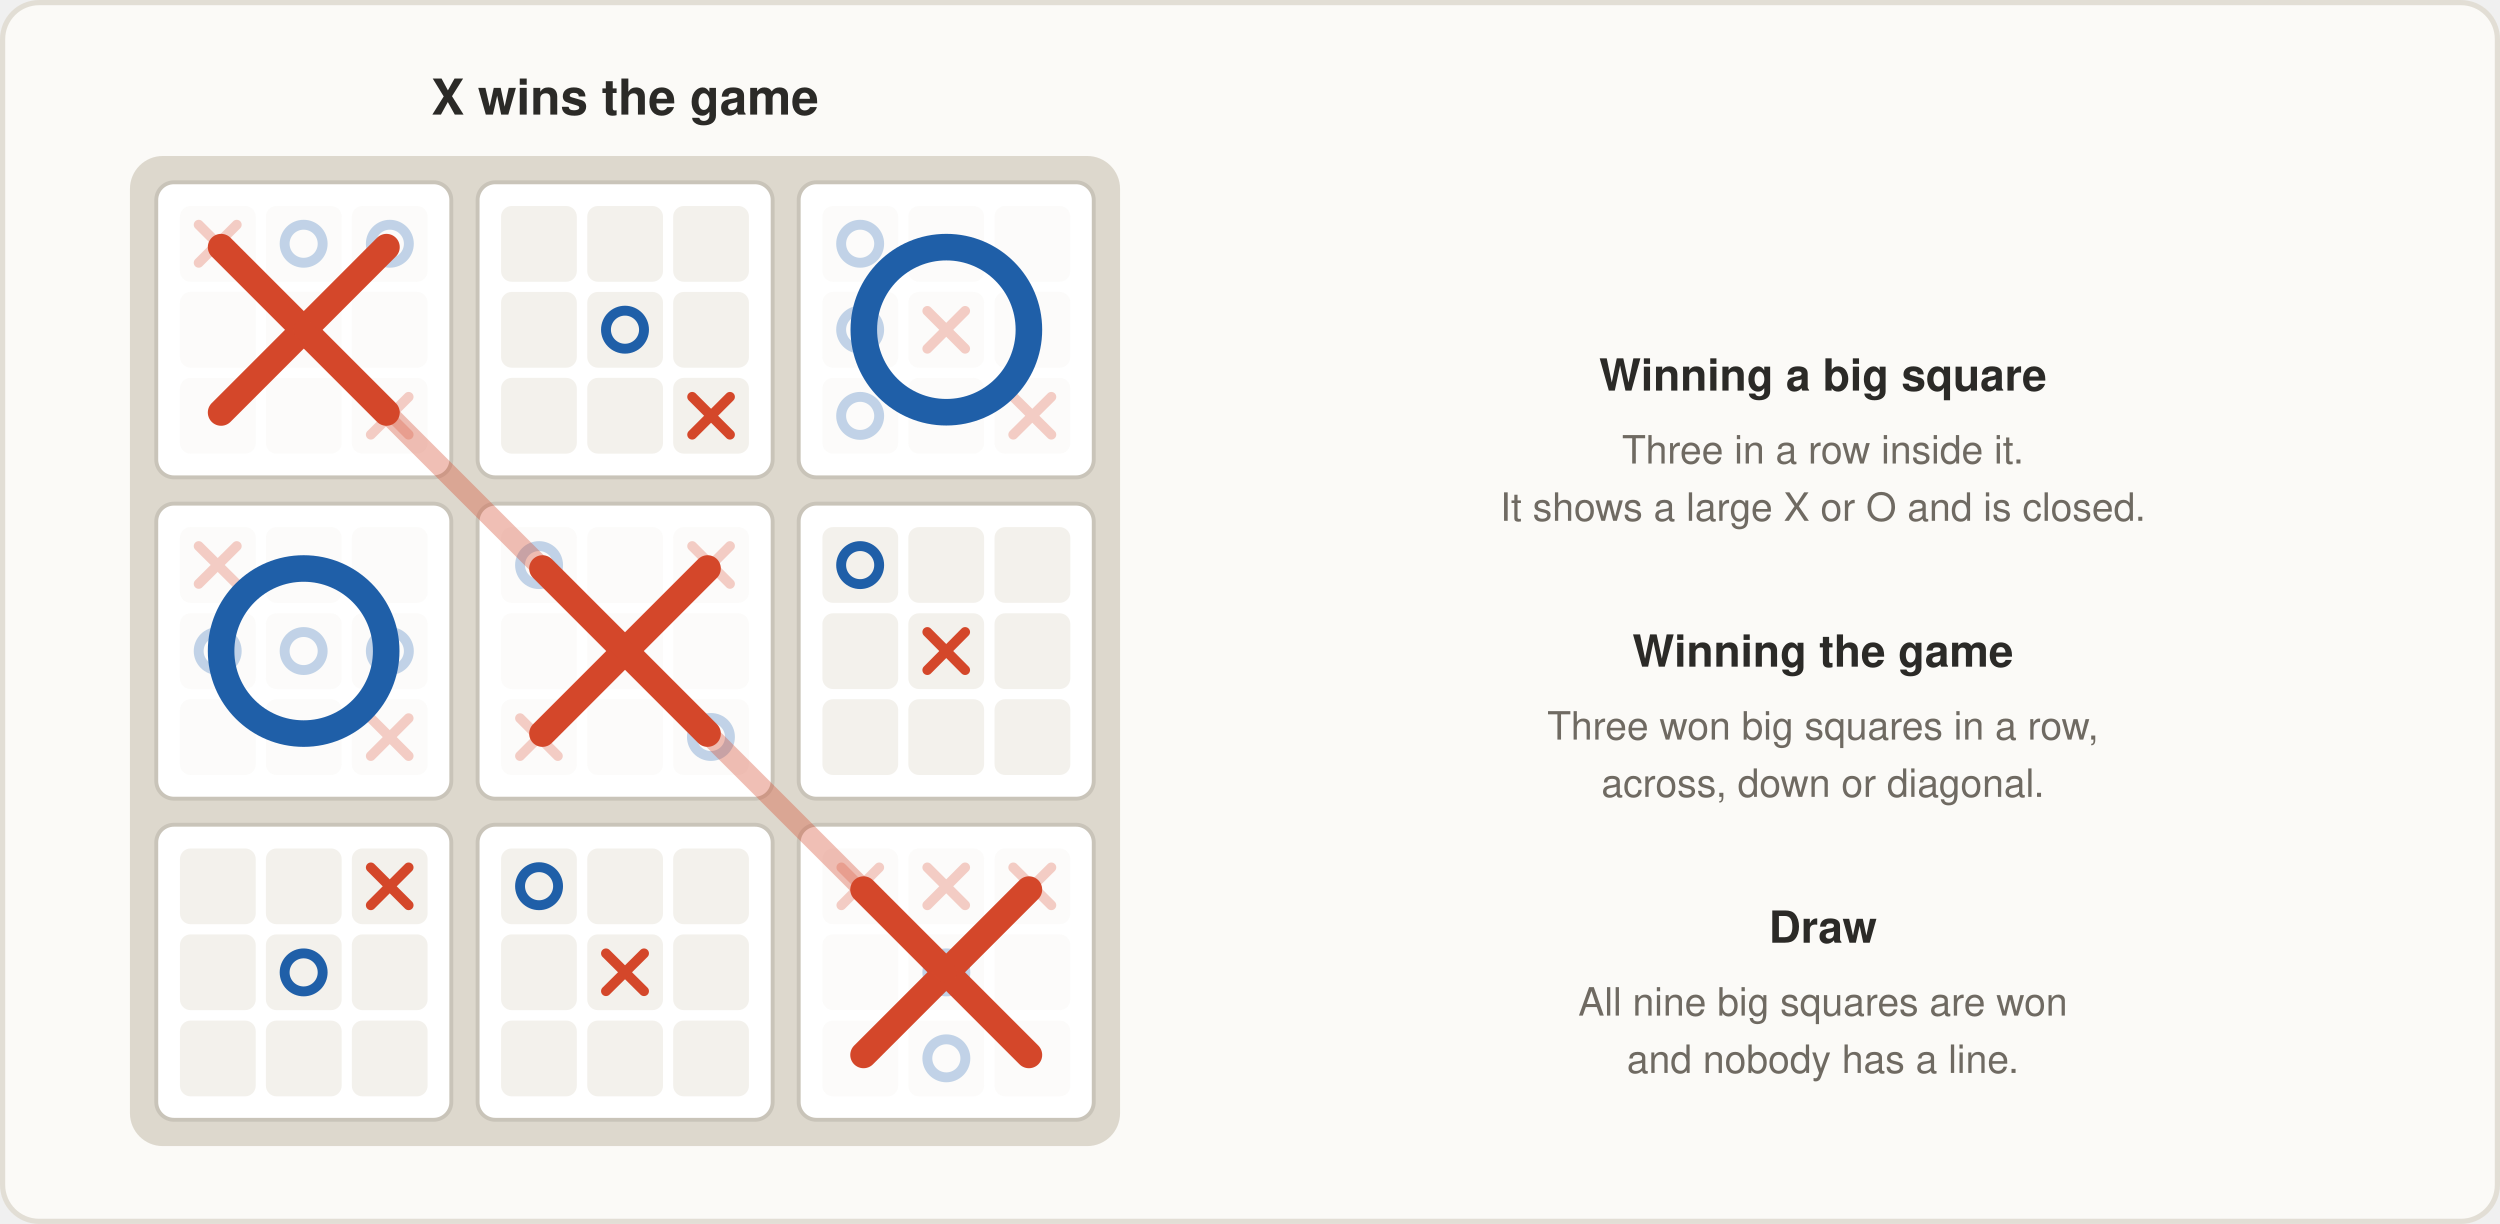
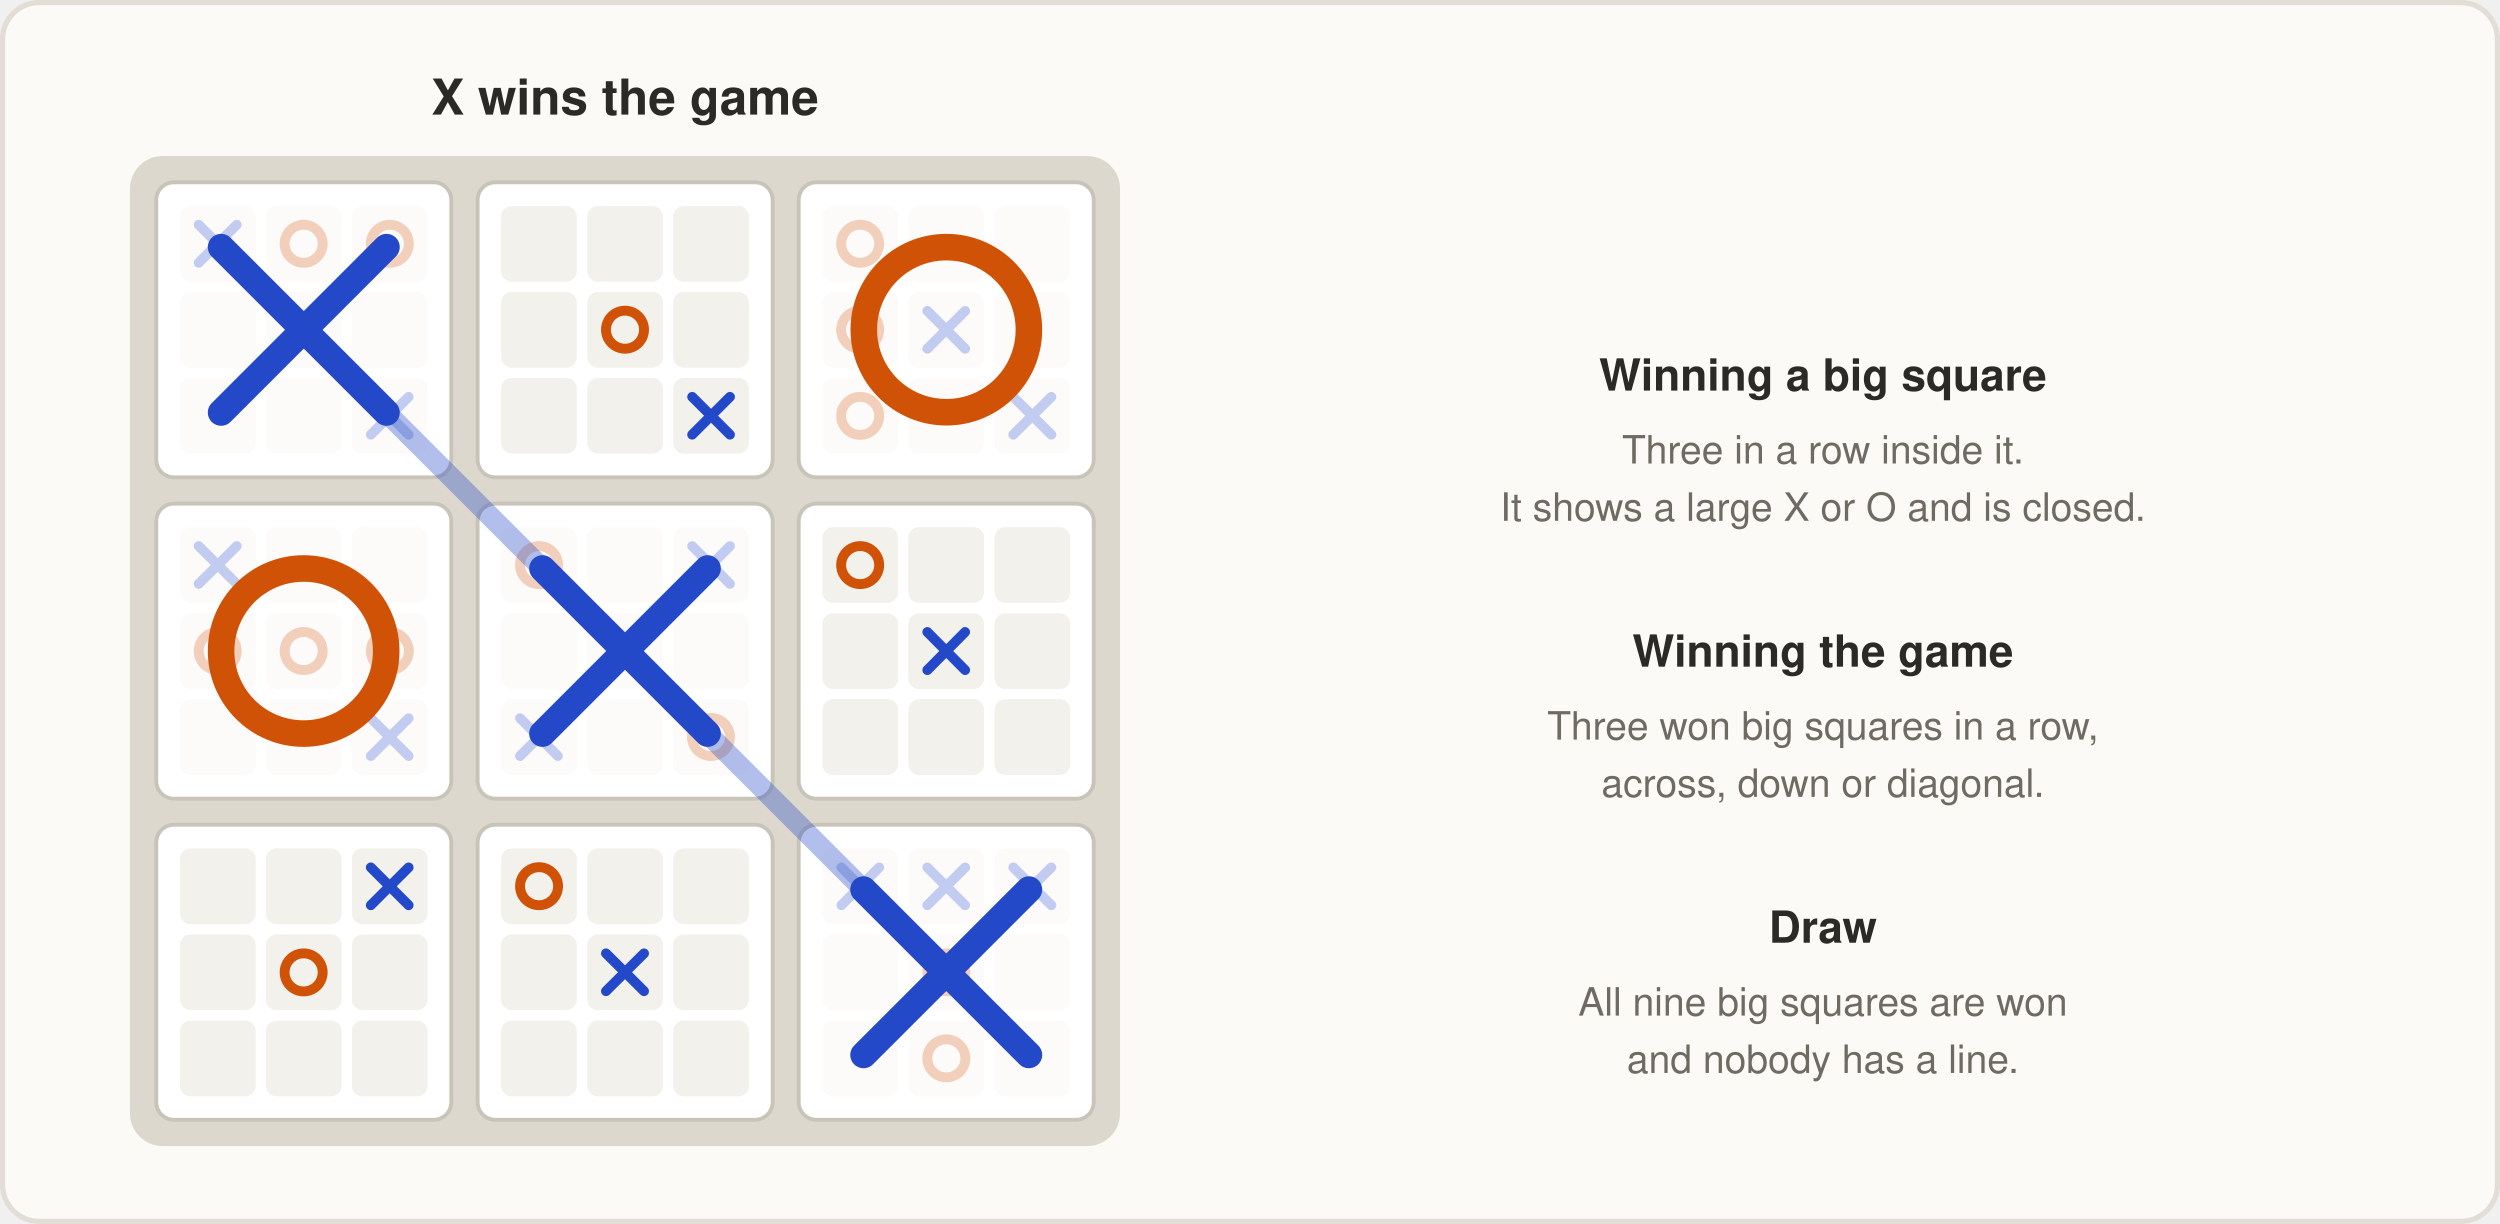
<svg xmlns="http://www.w3.org/2000/svg" viewBox="0 0 960 470" width="960" height="470" font-family="-apple-system, 'Segoe UI', Helvetica, Arial, sans-serif">
  <defs>
    <marker id="arr" viewBox="0 0 10 10" refX="8" refY="5" markerWidth="7" markerHeight="7" orient="auto-start-reverse">
      <path d="M0,0 L10,5 L0,10 z" fill="#2B2A27" />
    </marker>
  </defs>
  <rect x="1" y="1" width="958" height="468" rx="14" fill="#FBFAF7" stroke="#E2DED5" stroke-width="2" />
  <text x="240" y="44" font-size="19" font-weight="700" fill="#2B2A27" text-anchor="middle">X wins the game</text>
  <rect x="49.9" y="59.9" width="380.2" height="380.2" rx="12.6" fill="#DDD8CD" />
  <rect x="60.0" y="70.0" width="113.3" height="113.3" rx="6.8" fill="#FFFFFF" stroke="#C9C4B9" stroke-width="1.5" />
  <g opacity="0.28">
    <rect x="69.1" y="79.1" width="29.1" height="29.1" rx="4.1" fill="#F3F1EC" />
-     <g stroke="#D4472A" stroke-width="3.8" stroke-linecap="round" opacity="1.0">
+     <g stroke="#2348C8" stroke-width="3.8" stroke-linecap="round" opacity="1.0">
      <line x1="76.3" y1="86.3" x2="90.9" y2="100.9" />
      <line x1="90.9" y1="86.3" x2="76.3" y2="100.9" />
    </g>
    <rect x="102.1" y="79.1" width="29.1" height="29.1" rx="4.1" fill="#F3F1EC" />
-     <circle cx="116.6" cy="93.6" r="7.3" fill="none" stroke="#1F5FA8" stroke-width="3.8" opacity="1.0" />
+     <circle cx="116.6" cy="93.6" r="7.3" fill="none" stroke="#CF5206" stroke-width="3.8" opacity="1.0" />
    <rect x="135.1" y="79.1" width="29.1" height="29.1" rx="4.1" fill="#F3F1EC" />
-     <circle cx="149.7" cy="93.6" r="7.3" fill="none" stroke="#1F5FA8" stroke-width="3.8" opacity="1.0" />
+     <circle cx="149.7" cy="93.6" r="7.3" fill="none" stroke="#CF5206" stroke-width="3.8" opacity="1.0" />
    <rect x="69.1" y="112.1" width="29.1" height="29.1" rx="4.1" fill="#F3F1EC" />
    <rect x="102.1" y="112.1" width="29.1" height="29.1" rx="4.1" fill="#F3F1EC" />
-     <g stroke="#D4472A" stroke-width="3.8" stroke-linecap="round" opacity="1.0">
+     <g stroke="#2348C8" stroke-width="3.8" stroke-linecap="round" opacity="1.0">
      <line x1="109.4" y1="119.4" x2="123.9" y2="133.9" />
      <line x1="123.9" y1="119.4" x2="109.4" y2="133.9" />
    </g>
    <rect x="135.1" y="112.1" width="29.1" height="29.1" rx="4.1" fill="#F3F1EC" />
    <rect x="69.1" y="145.1" width="29.1" height="29.1" rx="4.1" fill="#F3F1EC" />
    <rect x="102.1" y="145.1" width="29.1" height="29.1" rx="4.1" fill="#F3F1EC" />
    <rect x="135.1" y="145.1" width="29.1" height="29.1" rx="4.1" fill="#F3F1EC" />
-     <g stroke="#D4472A" stroke-width="3.8" stroke-linecap="round" opacity="1.0">
+     <g stroke="#2348C8" stroke-width="3.8" stroke-linecap="round" opacity="1.0">
      <line x1="142.4" y1="152.4" x2="156.9" y2="166.9" />
      <line x1="156.9" y1="152.4" x2="142.4" y2="166.9" />
    </g>
  </g>
-   <g stroke="#D4472A" stroke-width="10.2" stroke-linecap="round" opacity="1.0">
+   <g stroke="#2348C8" stroke-width="10.2" stroke-linecap="round" opacity="1.0">
    <line x1="84.9" y1="94.9" x2="148.4" y2="158.4" />
    <line x1="148.4" y1="94.9" x2="84.9" y2="158.4" />
  </g>
  <rect x="183.4" y="70.0" width="113.3" height="113.3" rx="6.8" fill="#FFFFFF" stroke="#C9C4B9" stroke-width="1.5" />
  <g opacity="1">
    <rect x="192.4" y="79.1" width="29.1" height="29.1" rx="4.1" fill="#F3F1EC" />
    <rect x="225.5" y="79.1" width="29.1" height="29.1" rx="4.1" fill="#F3F1EC" />
    <rect x="258.5" y="79.1" width="29.1" height="29.1" rx="4.1" fill="#F3F1EC" />
    <rect x="192.4" y="112.1" width="29.1" height="29.1" rx="4.1" fill="#F3F1EC" />
    <rect x="225.5" y="112.1" width="29.1" height="29.1" rx="4.1" fill="#F3F1EC" />
-     <circle cx="240.0" cy="126.6" r="7.3" fill="none" stroke="#1F5FA8" stroke-width="3.8" opacity="1.0" />
+     <circle cx="240.0" cy="126.6" r="7.3" fill="none" stroke="#CF5206" stroke-width="3.8" opacity="1.0" />
    <rect x="258.5" y="112.1" width="29.1" height="29.1" rx="4.1" fill="#F3F1EC" />
    <rect x="192.4" y="145.1" width="29.1" height="29.1" rx="4.1" fill="#F3F1EC" />
    <rect x="225.5" y="145.1" width="29.1" height="29.1" rx="4.1" fill="#F3F1EC" />
    <rect x="258.5" y="145.1" width="29.1" height="29.1" rx="4.1" fill="#F3F1EC" />
-     <g stroke="#D4472A" stroke-width="3.8" stroke-linecap="round" opacity="1.0">
+     <g stroke="#2348C8" stroke-width="3.8" stroke-linecap="round" opacity="1.0">
      <line x1="265.8" y1="152.4" x2="280.3" y2="166.9" />
      <line x1="280.3" y1="152.4" x2="265.8" y2="166.9" />
    </g>
  </g>
  <rect x="306.7" y="70.0" width="113.3" height="113.3" rx="6.8" fill="#FFFFFF" stroke="#C9C4B9" stroke-width="1.5" />
  <g opacity="0.28">
    <rect x="315.8" y="79.1" width="29.1" height="29.1" rx="4.1" fill="#F3F1EC" />
-     <circle cx="330.3" cy="93.6" r="7.3" fill="none" stroke="#1F5FA8" stroke-width="3.8" opacity="1.0" />
+     <circle cx="330.3" cy="93.6" r="7.3" fill="none" stroke="#CF5206" stroke-width="3.8" opacity="1.0" />
    <rect x="348.8" y="79.1" width="29.1" height="29.1" rx="4.1" fill="#F3F1EC" />
    <rect x="381.9" y="79.1" width="29.1" height="29.1" rx="4.1" fill="#F3F1EC" />
    <rect x="315.8" y="112.1" width="29.1" height="29.1" rx="4.1" fill="#F3F1EC" />
-     <circle cx="330.3" cy="126.6" r="7.3" fill="none" stroke="#1F5FA8" stroke-width="3.8" opacity="1.0" />
+     <circle cx="330.3" cy="126.6" r="7.3" fill="none" stroke="#CF5206" stroke-width="3.8" opacity="1.0" />
    <rect x="348.8" y="112.1" width="29.1" height="29.1" rx="4.1" fill="#F3F1EC" />
-     <g stroke="#D4472A" stroke-width="3.8" stroke-linecap="round" opacity="1.0">
+     <g stroke="#2348C8" stroke-width="3.8" stroke-linecap="round" opacity="1.0">
      <line x1="356.1" y1="119.4" x2="370.6" y2="133.9" />
      <line x1="370.6" y1="119.4" x2="356.1" y2="133.9" />
    </g>
    <rect x="381.9" y="112.1" width="29.1" height="29.1" rx="4.1" fill="#F3F1EC" />
    <rect x="315.8" y="145.1" width="29.1" height="29.1" rx="4.1" fill="#F3F1EC" />
-     <circle cx="330.3" cy="159.7" r="7.3" fill="none" stroke="#1F5FA8" stroke-width="3.8" opacity="1.0" />
+     <circle cx="330.3" cy="159.7" r="7.3" fill="none" stroke="#CF5206" stroke-width="3.8" opacity="1.0" />
    <rect x="348.8" y="145.1" width="29.1" height="29.1" rx="4.1" fill="#F3F1EC" />
    <rect x="381.9" y="145.1" width="29.1" height="29.1" rx="4.1" fill="#F3F1EC" />
-     <g stroke="#D4472A" stroke-width="3.8" stroke-linecap="round" opacity="1.0">
+     <g stroke="#2348C8" stroke-width="3.8" stroke-linecap="round" opacity="1.0">
      <line x1="389.1" y1="152.4" x2="403.7" y2="166.9" />
      <line x1="403.7" y1="152.4" x2="389.1" y2="166.9" />
    </g>
  </g>
-   <circle cx="363.4" cy="126.6" r="31.7" fill="none" stroke="#1F5FA8" stroke-width="10.2" opacity="1.0" />
+   <circle cx="363.4" cy="126.6" r="31.7" fill="none" stroke="#CF5206" stroke-width="10.2" opacity="1.0" />
  <rect x="60.0" y="193.4" width="113.3" height="113.3" rx="6.8" fill="#FFFFFF" stroke="#C9C4B9" stroke-width="1.5" />
  <g opacity="0.28">
    <rect x="69.1" y="202.4" width="29.1" height="29.1" rx="4.1" fill="#F3F1EC" />
-     <g stroke="#D4472A" stroke-width="3.8" stroke-linecap="round" opacity="1.0">
+     <g stroke="#2348C8" stroke-width="3.8" stroke-linecap="round" opacity="1.0">
      <line x1="76.3" y1="209.7" x2="90.9" y2="224.2" />
      <line x1="90.9" y1="209.7" x2="76.3" y2="224.2" />
    </g>
    <rect x="102.1" y="202.4" width="29.1" height="29.1" rx="4.1" fill="#F3F1EC" />
    <rect x="135.1" y="202.4" width="29.1" height="29.1" rx="4.1" fill="#F3F1EC" />
    <rect x="69.1" y="235.5" width="29.1" height="29.1" rx="4.1" fill="#F3F1EC" />
-     <circle cx="83.6" cy="250.0" r="7.3" fill="none" stroke="#1F5FA8" stroke-width="3.8" opacity="1.0" />
+     <circle cx="83.6" cy="250.0" r="7.3" fill="none" stroke="#CF5206" stroke-width="3.8" opacity="1.0" />
    <rect x="102.1" y="235.5" width="29.1" height="29.1" rx="4.1" fill="#F3F1EC" />
-     <circle cx="116.6" cy="250.0" r="7.3" fill="none" stroke="#1F5FA8" stroke-width="3.8" opacity="1.0" />
+     <circle cx="116.6" cy="250.0" r="7.3" fill="none" stroke="#CF5206" stroke-width="3.8" opacity="1.0" />
    <rect x="135.1" y="235.5" width="29.1" height="29.1" rx="4.1" fill="#F3F1EC" />
-     <circle cx="149.7" cy="250.0" r="7.3" fill="none" stroke="#1F5FA8" stroke-width="3.8" opacity="1.0" />
+     <circle cx="149.7" cy="250.0" r="7.3" fill="none" stroke="#CF5206" stroke-width="3.8" opacity="1.0" />
    <rect x="69.1" y="268.5" width="29.1" height="29.1" rx="4.1" fill="#F3F1EC" />
    <rect x="102.1" y="268.5" width="29.1" height="29.1" rx="4.1" fill="#F3F1EC" />
    <rect x="135.1" y="268.5" width="29.1" height="29.1" rx="4.1" fill="#F3F1EC" />
-     <g stroke="#D4472A" stroke-width="3.8" stroke-linecap="round" opacity="1.0">
+     <g stroke="#2348C8" stroke-width="3.8" stroke-linecap="round" opacity="1.0">
      <line x1="142.4" y1="275.8" x2="156.9" y2="290.3" />
      <line x1="156.9" y1="275.8" x2="142.4" y2="290.3" />
    </g>
  </g>
-   <circle cx="116.6" cy="250.0" r="31.7" fill="none" stroke="#1F5FA8" stroke-width="10.2" opacity="1.0" />
+   <circle cx="116.6" cy="250.0" r="31.7" fill="none" stroke="#CF5206" stroke-width="10.2" opacity="1.0" />
  <rect x="183.4" y="193.4" width="113.3" height="113.3" rx="6.8" fill="#FFFFFF" stroke="#C9C4B9" stroke-width="1.5" />
  <g opacity="0.28">
    <rect x="192.4" y="202.4" width="29.1" height="29.1" rx="4.1" fill="#F3F1EC" />
-     <circle cx="207.0" cy="217.0" r="7.3" fill="none" stroke="#1F5FA8" stroke-width="3.8" opacity="1.0" />
+     <circle cx="207.0" cy="217.0" r="7.3" fill="none" stroke="#CF5206" stroke-width="3.8" opacity="1.0" />
    <rect x="225.5" y="202.4" width="29.1" height="29.1" rx="4.1" fill="#F3F1EC" />
    <rect x="258.5" y="202.4" width="29.1" height="29.1" rx="4.1" fill="#F3F1EC" />
-     <g stroke="#D4472A" stroke-width="3.8" stroke-linecap="round" opacity="1.0">
+     <g stroke="#2348C8" stroke-width="3.8" stroke-linecap="round" opacity="1.0">
      <line x1="265.8" y1="209.7" x2="280.3" y2="224.2" />
      <line x1="280.3" y1="209.7" x2="265.8" y2="224.2" />
    </g>
    <rect x="192.4" y="235.5" width="29.1" height="29.1" rx="4.1" fill="#F3F1EC" />
    <rect x="225.5" y="235.5" width="29.1" height="29.1" rx="4.1" fill="#F3F1EC" />
-     <g stroke="#D4472A" stroke-width="3.8" stroke-linecap="round" opacity="1.0">
+     <g stroke="#2348C8" stroke-width="3.8" stroke-linecap="round" opacity="1.0">
      <line x1="232.7" y1="242.7" x2="247.3" y2="257.3" />
      <line x1="247.3" y1="242.7" x2="232.7" y2="257.3" />
    </g>
    <rect x="258.5" y="235.5" width="29.1" height="29.1" rx="4.1" fill="#F3F1EC" />
    <rect x="192.4" y="268.5" width="29.1" height="29.1" rx="4.1" fill="#F3F1EC" />
-     <g stroke="#D4472A" stroke-width="3.8" stroke-linecap="round" opacity="1.0">
+     <g stroke="#2348C8" stroke-width="3.8" stroke-linecap="round" opacity="1.0">
      <line x1="199.7" y1="275.8" x2="214.2" y2="290.3" />
      <line x1="214.2" y1="275.8" x2="199.7" y2="290.3" />
    </g>
    <rect x="225.5" y="268.5" width="29.1" height="29.1" rx="4.1" fill="#F3F1EC" />
    <rect x="258.5" y="268.5" width="29.1" height="29.1" rx="4.1" fill="#F3F1EC" />
-     <circle cx="273.0" cy="283.0" r="7.3" fill="none" stroke="#1F5FA8" stroke-width="3.8" opacity="1.0" />
-   </g>
-   <g stroke="#D4472A" stroke-width="10.2" stroke-linecap="round" opacity="1.0">
+     <circle cx="273.0" cy="283.0" r="7.3" fill="none" stroke="#CF5206" stroke-width="3.8" opacity="1.0" />
+   </g>
+   <g stroke="#2348C8" stroke-width="10.2" stroke-linecap="round" opacity="1.0">
    <line x1="208.3" y1="218.3" x2="271.7" y2="281.7" />
    <line x1="271.7" y1="218.3" x2="208.3" y2="281.7" />
  </g>
  <rect x="306.7" y="193.4" width="113.3" height="113.3" rx="6.8" fill="#FFFFFF" stroke="#C9C4B9" stroke-width="1.5" />
  <g opacity="1">
    <rect x="315.8" y="202.4" width="29.1" height="29.1" rx="4.1" fill="#F3F1EC" />
-     <circle cx="330.3" cy="217.0" r="7.3" fill="none" stroke="#1F5FA8" stroke-width="3.8" opacity="1.0" />
+     <circle cx="330.3" cy="217.0" r="7.3" fill="none" stroke="#CF5206" stroke-width="3.8" opacity="1.0" />
    <rect x="348.8" y="202.4" width="29.1" height="29.1" rx="4.1" fill="#F3F1EC" />
    <rect x="381.9" y="202.4" width="29.1" height="29.1" rx="4.1" fill="#F3F1EC" />
    <rect x="315.8" y="235.5" width="29.1" height="29.1" rx="4.1" fill="#F3F1EC" />
    <rect x="348.8" y="235.5" width="29.1" height="29.1" rx="4.1" fill="#F3F1EC" />
-     <g stroke="#D4472A" stroke-width="3.8" stroke-linecap="round" opacity="1.0">
+     <g stroke="#2348C8" stroke-width="3.8" stroke-linecap="round" opacity="1.0">
      <line x1="356.1" y1="242.7" x2="370.6" y2="257.3" />
      <line x1="370.6" y1="242.7" x2="356.1" y2="257.3" />
    </g>
    <rect x="381.9" y="235.5" width="29.1" height="29.1" rx="4.1" fill="#F3F1EC" />
    <rect x="315.8" y="268.5" width="29.1" height="29.1" rx="4.1" fill="#F3F1EC" />
    <rect x="348.8" y="268.5" width="29.1" height="29.1" rx="4.1" fill="#F3F1EC" />
    <rect x="381.9" y="268.5" width="29.1" height="29.1" rx="4.1" fill="#F3F1EC" />
  </g>
  <rect x="60.0" y="316.7" width="113.3" height="113.3" rx="6.8" fill="#FFFFFF" stroke="#C9C4B9" stroke-width="1.5" />
  <g opacity="1">
    <rect x="69.1" y="325.8" width="29.1" height="29.1" rx="4.1" fill="#F3F1EC" />
    <rect x="102.1" y="325.8" width="29.1" height="29.1" rx="4.1" fill="#F3F1EC" />
    <rect x="135.1" y="325.8" width="29.1" height="29.1" rx="4.1" fill="#F3F1EC" />
-     <g stroke="#D4472A" stroke-width="3.8" stroke-linecap="round" opacity="1.0">
+     <g stroke="#2348C8" stroke-width="3.8" stroke-linecap="round" opacity="1.0">
      <line x1="142.4" y1="333.1" x2="156.9" y2="347.6" />
      <line x1="156.9" y1="333.1" x2="142.4" y2="347.6" />
    </g>
    <rect x="69.1" y="358.8" width="29.1" height="29.1" rx="4.1" fill="#F3F1EC" />
    <rect x="102.1" y="358.8" width="29.1" height="29.1" rx="4.1" fill="#F3F1EC" />
-     <circle cx="116.6" cy="373.4" r="7.3" fill="none" stroke="#1F5FA8" stroke-width="3.8" opacity="1.0" />
+     <circle cx="116.6" cy="373.4" r="7.3" fill="none" stroke="#CF5206" stroke-width="3.8" opacity="1.0" />
    <rect x="135.1" y="358.8" width="29.1" height="29.1" rx="4.1" fill="#F3F1EC" />
    <rect x="69.1" y="391.9" width="29.1" height="29.1" rx="4.1" fill="#F3F1EC" />
    <rect x="102.1" y="391.9" width="29.1" height="29.1" rx="4.1" fill="#F3F1EC" />
    <rect x="135.1" y="391.9" width="29.1" height="29.1" rx="4.1" fill="#F3F1EC" />
  </g>
  <rect x="183.4" y="316.7" width="113.3" height="113.3" rx="6.8" fill="#FFFFFF" stroke="#C9C4B9" stroke-width="1.5" />
  <g opacity="1">
    <rect x="192.4" y="325.8" width="29.1" height="29.1" rx="4.1" fill="#F3F1EC" />
-     <circle cx="207.0" cy="340.3" r="7.3" fill="none" stroke="#1F5FA8" stroke-width="3.8" opacity="1.0" />
+     <circle cx="207.0" cy="340.3" r="7.3" fill="none" stroke="#CF5206" stroke-width="3.8" opacity="1.0" />
    <rect x="225.5" y="325.8" width="29.1" height="29.1" rx="4.1" fill="#F3F1EC" />
    <rect x="258.5" y="325.8" width="29.1" height="29.1" rx="4.1" fill="#F3F1EC" />
    <rect x="192.4" y="358.8" width="29.1" height="29.1" rx="4.1" fill="#F3F1EC" />
    <rect x="225.5" y="358.8" width="29.1" height="29.1" rx="4.1" fill="#F3F1EC" />
-     <g stroke="#D4472A" stroke-width="3.8" stroke-linecap="round" opacity="1.0">
+     <g stroke="#2348C8" stroke-width="3.8" stroke-linecap="round" opacity="1.0">
      <line x1="232.7" y1="366.1" x2="247.3" y2="380.6" />
      <line x1="247.3" y1="366.1" x2="232.7" y2="380.6" />
    </g>
    <rect x="258.5" y="358.8" width="29.1" height="29.1" rx="4.1" fill="#F3F1EC" />
    <rect x="192.4" y="391.9" width="29.1" height="29.1" rx="4.1" fill="#F3F1EC" />
    <rect x="225.5" y="391.9" width="29.1" height="29.1" rx="4.1" fill="#F3F1EC" />
    <rect x="258.5" y="391.9" width="29.1" height="29.1" rx="4.1" fill="#F3F1EC" />
  </g>
  <rect x="306.7" y="316.7" width="113.3" height="113.3" rx="6.8" fill="#FFFFFF" stroke="#C9C4B9" stroke-width="1.5" />
  <g opacity="0.28">
    <rect x="315.8" y="325.8" width="29.1" height="29.1" rx="4.1" fill="#F3F1EC" />
-     <g stroke="#D4472A" stroke-width="3.8" stroke-linecap="round" opacity="1.0">
+     <g stroke="#2348C8" stroke-width="3.8" stroke-linecap="round" opacity="1.0">
      <line x1="323.1" y1="333.1" x2="337.6" y2="347.6" />
      <line x1="337.6" y1="333.1" x2="323.1" y2="347.6" />
    </g>
    <rect x="348.8" y="325.8" width="29.1" height="29.1" rx="4.1" fill="#F3F1EC" />
-     <g stroke="#D4472A" stroke-width="3.8" stroke-linecap="round" opacity="1.0">
+     <g stroke="#2348C8" stroke-width="3.8" stroke-linecap="round" opacity="1.0">
      <line x1="356.1" y1="333.1" x2="370.6" y2="347.6" />
      <line x1="370.6" y1="333.1" x2="356.1" y2="347.6" />
    </g>
    <rect x="381.9" y="325.8" width="29.1" height="29.1" rx="4.1" fill="#F3F1EC" />
-     <g stroke="#D4472A" stroke-width="3.8" stroke-linecap="round" opacity="1.0">
+     <g stroke="#2348C8" stroke-width="3.8" stroke-linecap="round" opacity="1.0">
      <line x1="389.1" y1="333.1" x2="403.7" y2="347.6" />
      <line x1="403.7" y1="333.1" x2="389.1" y2="347.6" />
    </g>
    <rect x="315.8" y="358.8" width="29.1" height="29.1" rx="4.1" fill="#F3F1EC" />
    <rect x="348.8" y="358.8" width="29.1" height="29.1" rx="4.1" fill="#F3F1EC" />
-     <circle cx="363.4" cy="373.4" r="7.3" fill="none" stroke="#1F5FA8" stroke-width="3.8" opacity="1.0" />
+     <circle cx="363.4" cy="373.4" r="7.3" fill="none" stroke="#CF5206" stroke-width="3.8" opacity="1.0" />
    <rect x="381.9" y="358.8" width="29.1" height="29.1" rx="4.1" fill="#F3F1EC" />
    <rect x="315.8" y="391.9" width="29.1" height="29.1" rx="4.1" fill="#F3F1EC" />
    <rect x="348.8" y="391.9" width="29.1" height="29.1" rx="4.1" fill="#F3F1EC" />
-     <circle cx="363.4" cy="406.4" r="7.3" fill="none" stroke="#1F5FA8" stroke-width="3.8" opacity="1.0" />
+     <circle cx="363.4" cy="406.4" r="7.3" fill="none" stroke="#CF5206" stroke-width="3.8" opacity="1.0" />
    <rect x="381.9" y="391.9" width="29.1" height="29.1" rx="4.1" fill="#F3F1EC" />
  </g>
-   <g stroke="#D4472A" stroke-width="10.2" stroke-linecap="round" opacity="1.0">
+   <g stroke="#2348C8" stroke-width="10.2" stroke-linecap="round" opacity="1.0">
    <line x1="331.6" y1="341.6" x2="395.1" y2="405.1" />
    <line x1="395.1" y1="341.6" x2="331.6" y2="405.1" />
  </g>
-   <line x1="116.6" y1="126.6" x2="363.4" y2="373.4" stroke="#D4472A" stroke-width="7.9" stroke-linecap="round" opacity="0.35" />
+   <line x1="116.6" y1="126.6" x2="363.4" y2="373.4" stroke="#2348C8" stroke-width="7.9" stroke-linecap="round" opacity="0.35" />
  <text x="700" y="150" font-size="17" font-weight="700" fill="#2B2A27" text-anchor="middle">Winning a big square</text>
  <text x="700" y="178" font-size="15" font-weight="400" fill="#6F6A62" text-anchor="middle">Three in a row inside it.</text>
  <text x="700" y="200" font-size="15" font-weight="400" fill="#6F6A62" text-anchor="middle">It shows a large X or O and is closed.</text>
  <text x="700" y="256" font-size="17" font-weight="700" fill="#2B2A27" text-anchor="middle">Winning the game</text>
  <text x="700" y="284" font-size="15" font-weight="400" fill="#6F6A62" text-anchor="middle">Three won big squares in a row,</text>
  <text x="700" y="306" font-size="15" font-weight="400" fill="#6F6A62" text-anchor="middle">across, down or diagonal.</text>
  <text x="700" y="362" font-size="17" font-weight="700" fill="#2B2A27" text-anchor="middle">Draw</text>
  <text x="700" y="390" font-size="15" font-weight="400" fill="#6F6A62" text-anchor="middle">All nine big squares are won</text>
  <text x="700" y="412" font-size="15" font-weight="400" fill="#6F6A62" text-anchor="middle">and nobody has a line.</text>
</svg>
